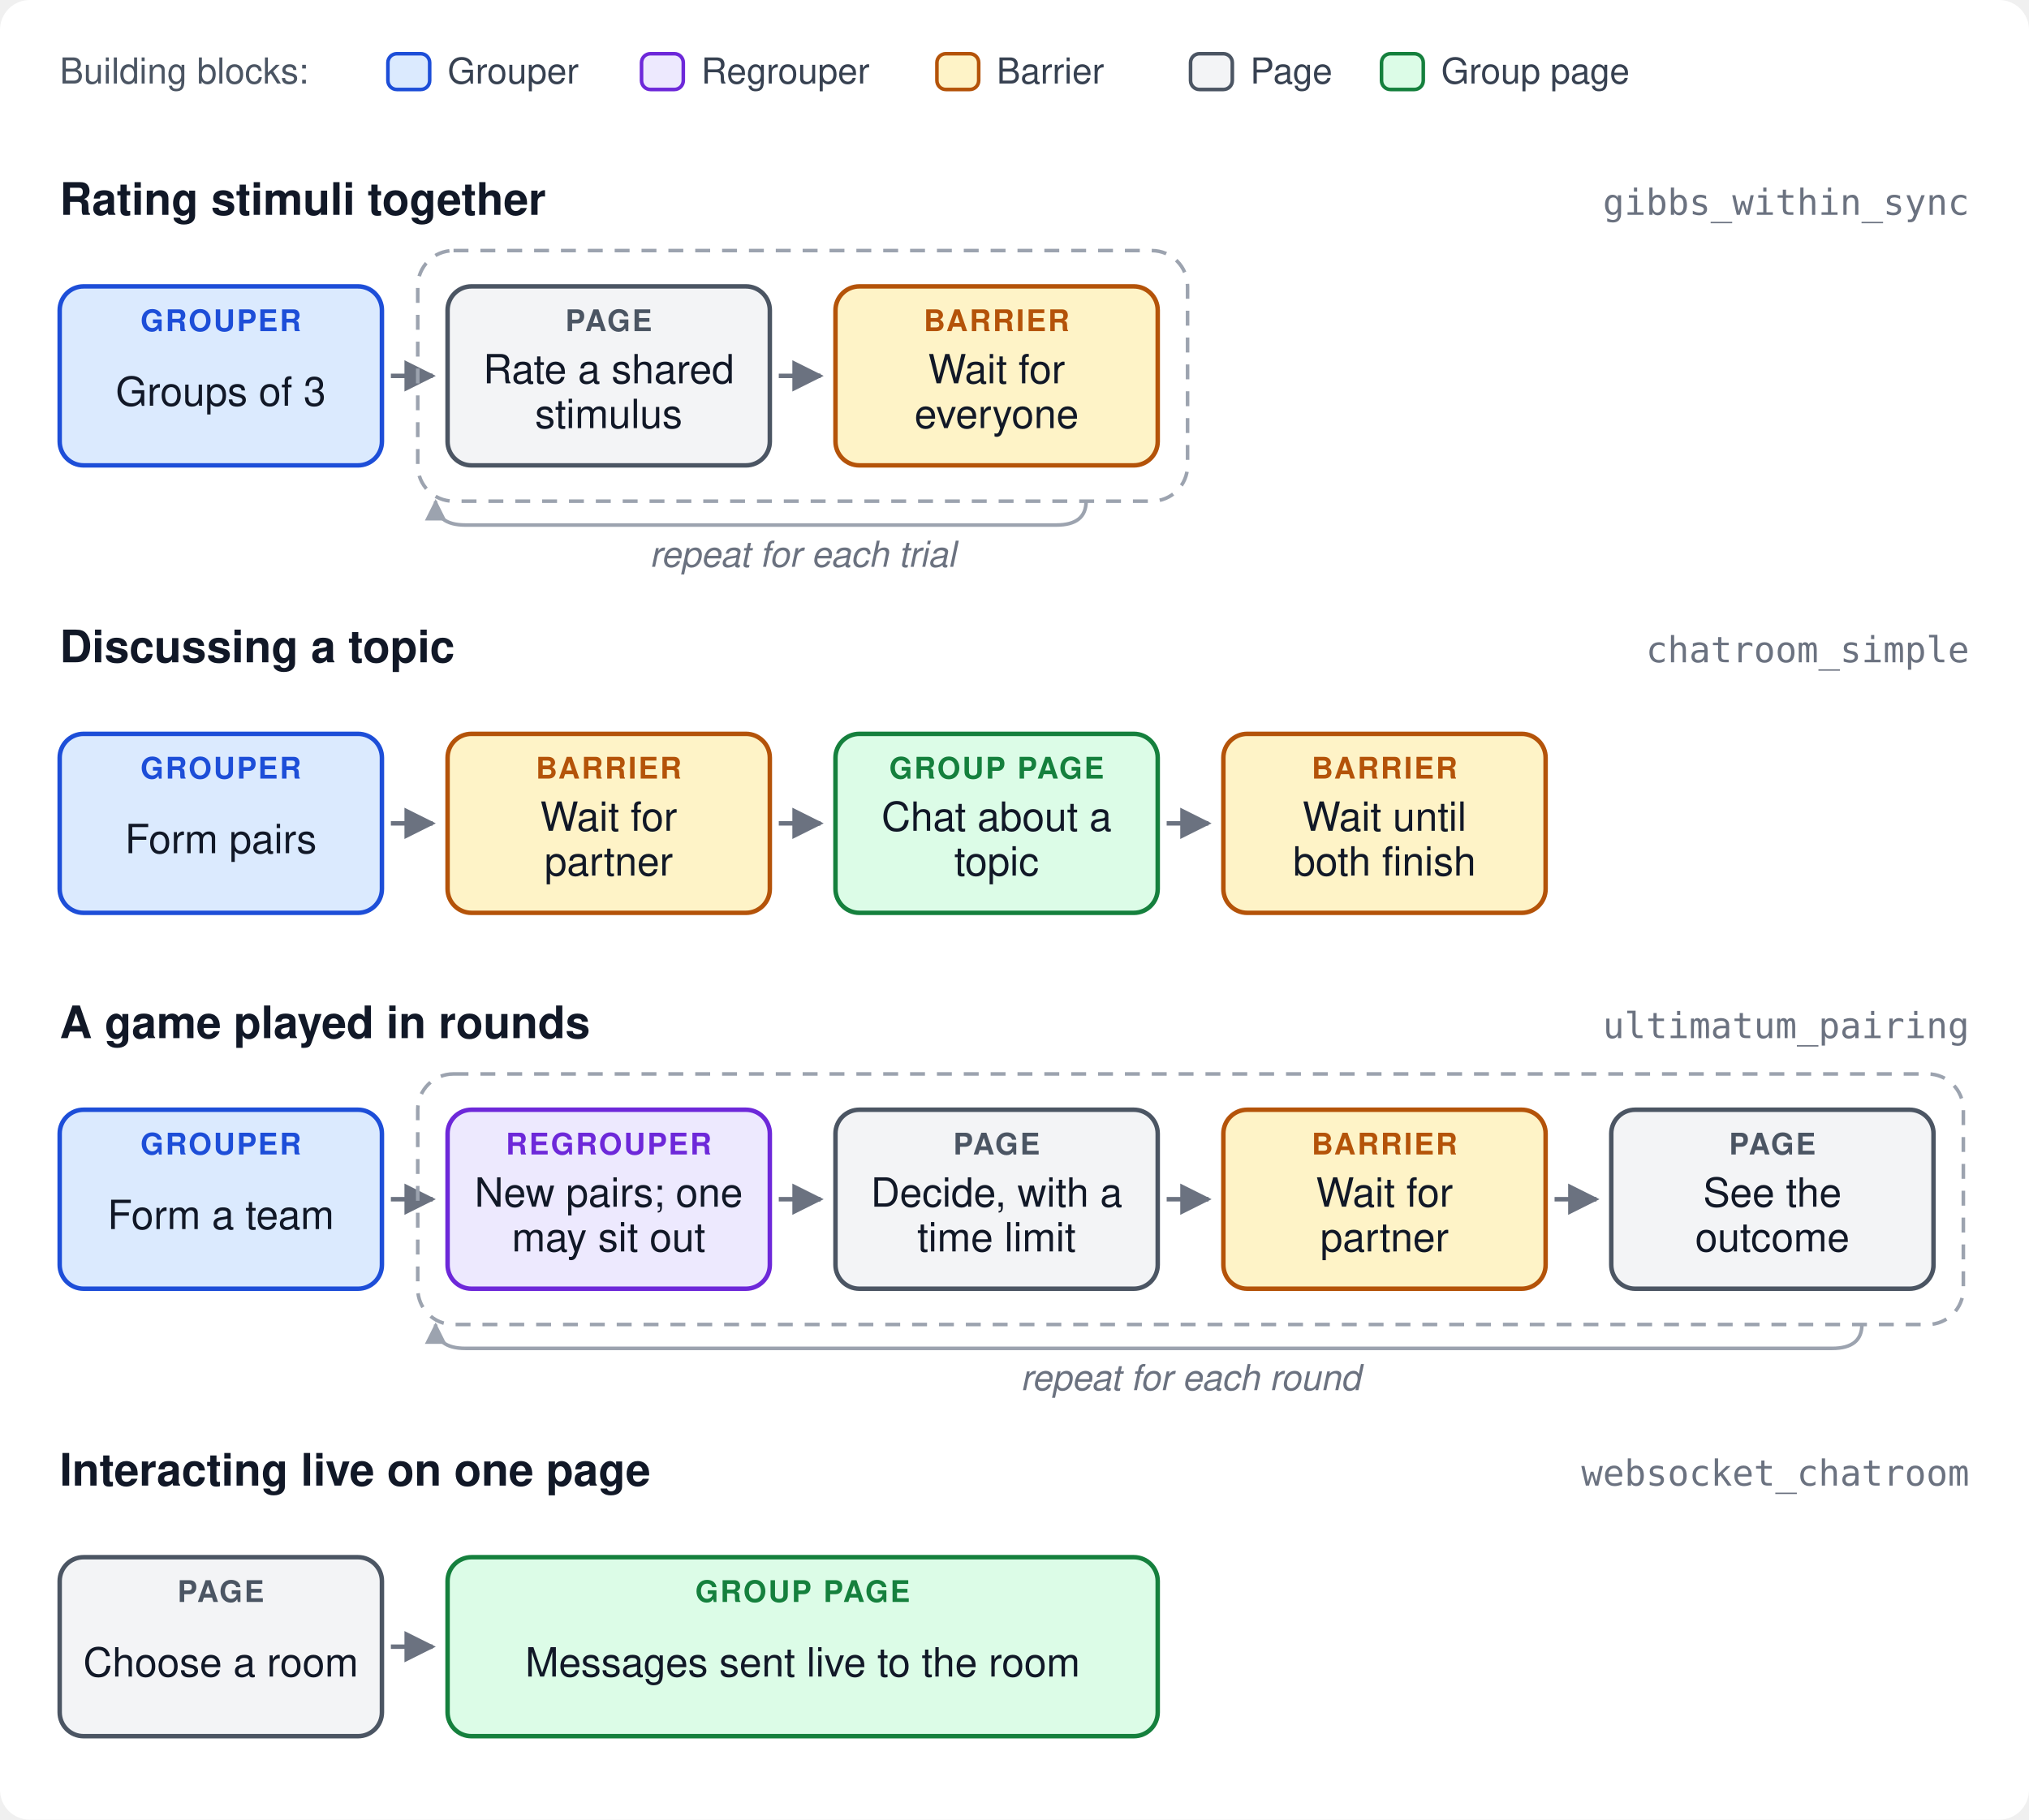
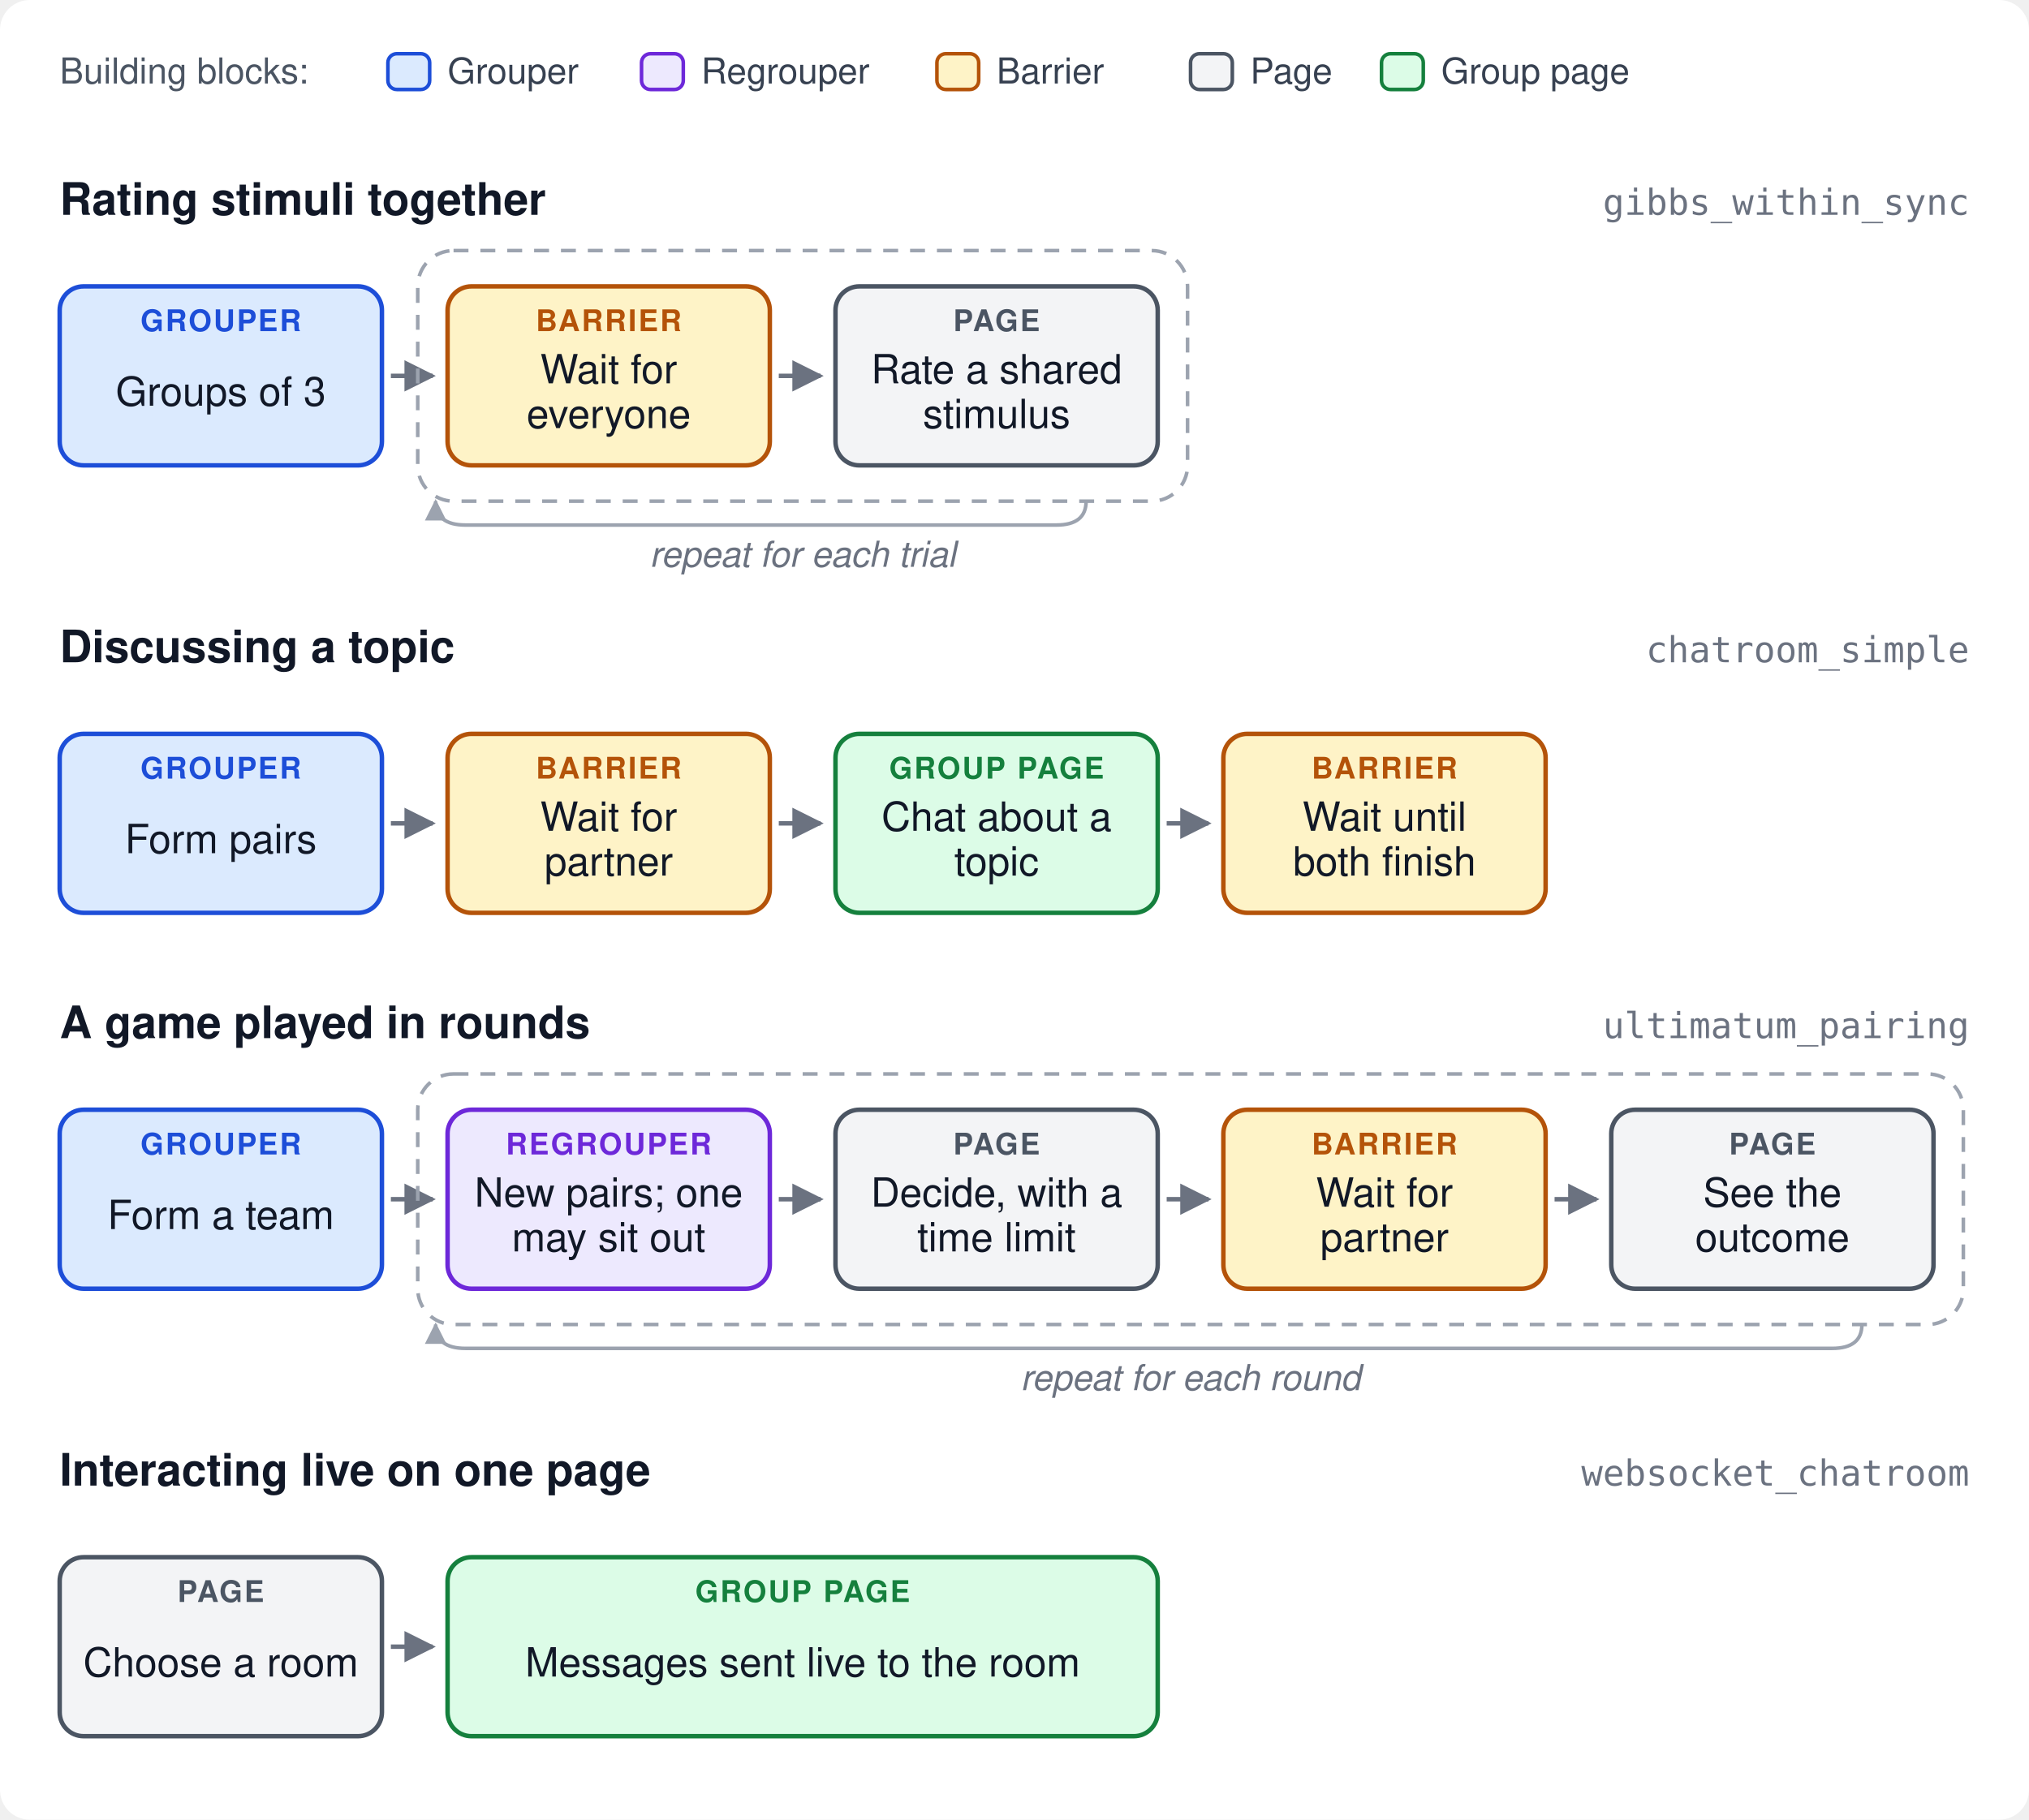
<svg xmlns="http://www.w3.org/2000/svg" viewBox="0 0 680 610" width="680" height="610" font-family="system-ui, -apple-system, 'Segoe UI', Helvetica, Arial, sans-serif" role="img" aria-label="Four kinds of group experiment built from groupers, regroupers, barriers and pages">
  <defs>
    <marker id="arrow" viewBox="0 0 10 10" refX="9" refY="5" markerWidth="7" markerHeight="7" orient="auto">
      <path d="M0,0 L10,5 L0,10 z" fill="#6b7280" />
    </marker>
    <marker id="arrow-loop" viewBox="0 0 10 10" refX="9" refY="5" markerWidth="6" markerHeight="6" orient="auto">
      <path d="M0,0 L10,5 L0,10 z" fill="#9ca3af" />
    </marker>
  </defs>
  <rect width="680" height="610" rx="10" fill="#ffffff" />
  <text x="20" y="28" font-size="12" fill="#4b5563">Building blocks:</text>
  <rect x="130" y="18" width="14" height="12" rx="3" fill="#dbeafe" stroke="#1d4ed8" stroke-width="1.2" />
  <text x="150" y="28" font-size="12" fill="#374151">Grouper</text>
  <rect x="215" y="18" width="14" height="12" rx="3" fill="#ede9fe" stroke="#6d28d9" stroke-width="1.2" />
  <text x="235" y="28" font-size="12" fill="#374151">Regrouper</text>
  <rect x="314" y="18" width="14" height="12" rx="3" fill="#fef3c7" stroke="#b45309" stroke-width="1.2" />
  <text x="334" y="28" font-size="12" fill="#374151">Barrier</text>
  <rect x="399" y="18" width="14" height="12" rx="3" fill="#f3f4f6" stroke="#4b5563" stroke-width="1.2" />
  <text x="419" y="28" font-size="12" fill="#374151">Page</text>
  <rect x="463" y="18" width="14" height="12" rx="3" fill="#dcfce7" stroke="#15803d" stroke-width="1.2" />
  <text x="483" y="28" font-size="12" fill="#374151">Group page</text>
  <text x="20" y="72" font-size="15" font-weight="600" fill="#111827">Rating stimuli together</text>
  <text x="660" y="72" font-size="12" fill="#6b7280" text-anchor="end" font-family="ui-monospace, Menlo, monospace">gibbs_within_sync</text>
  <rect x="20" y="96" width="108" height="60" rx="8" fill="#dbeafe" stroke="#1d4ed8" stroke-width="1.5" />
  <text x="74.0" y="111" font-size="10" font-weight="600" letter-spacing="0.6" fill="#1d4ed8" text-anchor="middle">GROUPER</text>
  <text x="74.0" y="136.0" font-size="13.5" fill="#111827" text-anchor="middle">Groups of 3</text>
  <line x1="131" y1="126.0" x2="145" y2="126.0" stroke="#6b7280" stroke-width="1.5" marker-end="url(#arrow)" />
  <rect x="140" y="84" width="258" height="84" rx="12" fill="none" stroke="#9ca3af" stroke-width="1.2" stroke-dasharray="5 4" />
  <path d="M 364 168 q 0 8 -10 8 h -198 q -10 0 -10 -8" fill="none" stroke="#9ca3af" stroke-width="1.2" marker-end="url(#arrow-loop)" />
  <text x="269.0" y="190" font-size="12" font-style="italic" fill="#6b7280" text-anchor="middle">repeat for each trial</text>
-   <rect x="150" y="96" width="108" height="60" rx="8" fill="#f3f4f6" stroke="#4b5563" stroke-width="1.5" />
-   <text x="204.0" y="111" font-size="10" font-weight="600" letter-spacing="0.6" fill="#4b5563" text-anchor="middle">PAGE</text>
-   <text x="204.0" y="128.5" font-size="13.5" fill="#111827" text-anchor="middle">Rate a shared</text>
-   <text x="204.0" y="143.5" font-size="13.5" fill="#111827" text-anchor="middle">stimulus</text>
+   <rect x="150" y="96" width="108" height="60" rx="8" fill="#fef3c7" stroke="#b45309" stroke-width="1.5" />
+   <text x="204.0" y="111" font-size="10" font-weight="600" letter-spacing="0.6" fill="#b45309" text-anchor="middle">BARRIER</text>
+   <text x="204.0" y="128.5" font-size="13.5" fill="#111827" text-anchor="middle">Wait for</text>
+   <text x="204.0" y="143.5" font-size="13.5" fill="#111827" text-anchor="middle">everyone</text>
  <line x1="261" y1="126.0" x2="275" y2="126.0" stroke="#6b7280" stroke-width="1.5" marker-end="url(#arrow)" />
-   <rect x="280" y="96" width="108" height="60" rx="8" fill="#fef3c7" stroke="#b45309" stroke-width="1.5" />
-   <text x="334.0" y="111" font-size="10" font-weight="600" letter-spacing="0.6" fill="#b45309" text-anchor="middle">BARRIER</text>
-   <text x="334.0" y="128.5" font-size="13.5" fill="#111827" text-anchor="middle">Wait for</text>
-   <text x="334.0" y="143.5" font-size="13.5" fill="#111827" text-anchor="middle">everyone</text>
+   <rect x="280" y="96" width="108" height="60" rx="8" fill="#f3f4f6" stroke="#4b5563" stroke-width="1.5" />
+   <text x="334.0" y="111" font-size="10" font-weight="600" letter-spacing="0.6" fill="#4b5563" text-anchor="middle">PAGE</text>
+   <text x="334.0" y="128.5" font-size="13.5" fill="#111827" text-anchor="middle">Rate a shared</text>
+   <text x="334.0" y="143.5" font-size="13.5" fill="#111827" text-anchor="middle">stimulus</text>
  <text x="20" y="222" font-size="15" font-weight="600" fill="#111827">Discussing a topic</text>
  <text x="660" y="222" font-size="12" fill="#6b7280" text-anchor="end" font-family="ui-monospace, Menlo, monospace">chatroom_simple</text>
  <rect x="20" y="246" width="108" height="60" rx="8" fill="#dbeafe" stroke="#1d4ed8" stroke-width="1.5" />
  <text x="74.0" y="261" font-size="10" font-weight="600" letter-spacing="0.6" fill="#1d4ed8" text-anchor="middle">GROUPER</text>
  <text x="74.0" y="286.0" font-size="13.5" fill="#111827" text-anchor="middle">Form pairs</text>
  <line x1="131" y1="276.0" x2="145" y2="276.0" stroke="#6b7280" stroke-width="1.5" marker-end="url(#arrow)" />
  <rect x="150" y="246" width="108" height="60" rx="8" fill="#fef3c7" stroke="#b45309" stroke-width="1.5" />
  <text x="204.0" y="261" font-size="10" font-weight="600" letter-spacing="0.6" fill="#b45309" text-anchor="middle">BARRIER</text>
  <text x="204.0" y="278.5" font-size="13.5" fill="#111827" text-anchor="middle">Wait for</text>
  <text x="204.0" y="293.5" font-size="13.5" fill="#111827" text-anchor="middle">partner</text>
  <line x1="261" y1="276.0" x2="275" y2="276.0" stroke="#6b7280" stroke-width="1.5" marker-end="url(#arrow)" />
  <rect x="280" y="246" width="108" height="60" rx="8" fill="#dcfce7" stroke="#15803d" stroke-width="1.5" />
  <text x="334.0" y="261" font-size="10" font-weight="600" letter-spacing="0.6" fill="#15803d" text-anchor="middle">GROUP PAGE</text>
  <text x="334.0" y="278.5" font-size="13.5" fill="#111827" text-anchor="middle">Chat about a</text>
  <text x="334.0" y="293.5" font-size="13.5" fill="#111827" text-anchor="middle">topic</text>
  <line x1="391" y1="276.0" x2="405" y2="276.0" stroke="#6b7280" stroke-width="1.5" marker-end="url(#arrow)" />
  <rect x="410" y="246" width="108" height="60" rx="8" fill="#fef3c7" stroke="#b45309" stroke-width="1.5" />
  <text x="464.0" y="261" font-size="10" font-weight="600" letter-spacing="0.6" fill="#b45309" text-anchor="middle">BARRIER</text>
  <text x="464.0" y="278.5" font-size="13.5" fill="#111827" text-anchor="middle">Wait until</text>
  <text x="464.0" y="293.5" font-size="13.5" fill="#111827" text-anchor="middle">both finish</text>
  <text x="20" y="348" font-size="15" font-weight="600" fill="#111827">A game played in rounds</text>
  <text x="660" y="348" font-size="12" fill="#6b7280" text-anchor="end" font-family="ui-monospace, Menlo, monospace">ultimatum_pairing</text>
  <rect x="20" y="372" width="108" height="60" rx="8" fill="#dbeafe" stroke="#1d4ed8" stroke-width="1.5" />
  <text x="74.0" y="387" font-size="10" font-weight="600" letter-spacing="0.6" fill="#1d4ed8" text-anchor="middle">GROUPER</text>
  <text x="74.0" y="412.0" font-size="13.5" fill="#111827" text-anchor="middle">Form a team</text>
  <line x1="131" y1="402.0" x2="145" y2="402.0" stroke="#6b7280" stroke-width="1.5" marker-end="url(#arrow)" />
  <rect x="140" y="360" width="518" height="84" rx="12" fill="none" stroke="#9ca3af" stroke-width="1.2" stroke-dasharray="5 4" />
  <path d="M 624 444 q 0 8 -10 8 h -458 q -10 0 -10 -8" fill="none" stroke="#9ca3af" stroke-width="1.2" marker-end="url(#arrow-loop)" />
  <text x="399.0" y="466" font-size="12" font-style="italic" fill="#6b7280" text-anchor="middle">repeat for each round</text>
  <rect x="150" y="372" width="108" height="60" rx="8" fill="#ede9fe" stroke="#6d28d9" stroke-width="1.5" />
  <text x="204.0" y="387" font-size="10" font-weight="600" letter-spacing="0.6" fill="#6d28d9" text-anchor="middle">REGROUPER</text>
  <text x="204.0" y="404.5" font-size="13.5" fill="#111827" text-anchor="middle">New pairs; one</text>
  <text x="204.0" y="419.5" font-size="13.5" fill="#111827" text-anchor="middle">may sit out</text>
  <line x1="261" y1="402.0" x2="275" y2="402.0" stroke="#6b7280" stroke-width="1.5" marker-end="url(#arrow)" />
  <rect x="280" y="372" width="108" height="60" rx="8" fill="#f3f4f6" stroke="#4b5563" stroke-width="1.5" />
  <text x="334.0" y="387" font-size="10" font-weight="600" letter-spacing="0.6" fill="#4b5563" text-anchor="middle">PAGE</text>
  <text x="334.0" y="404.5" font-size="13.5" fill="#111827" text-anchor="middle">Decide, with a</text>
  <text x="334.0" y="419.5" font-size="13.5" fill="#111827" text-anchor="middle">time limit</text>
  <line x1="391" y1="402.0" x2="405" y2="402.0" stroke="#6b7280" stroke-width="1.5" marker-end="url(#arrow)" />
  <rect x="410" y="372" width="108" height="60" rx="8" fill="#fef3c7" stroke="#b45309" stroke-width="1.5" />
  <text x="464.0" y="387" font-size="10" font-weight="600" letter-spacing="0.6" fill="#b45309" text-anchor="middle">BARRIER</text>
  <text x="464.0" y="404.5" font-size="13.5" fill="#111827" text-anchor="middle">Wait for</text>
  <text x="464.0" y="419.5" font-size="13.5" fill="#111827" text-anchor="middle">partner</text>
  <line x1="521" y1="402.0" x2="535" y2="402.0" stroke="#6b7280" stroke-width="1.5" marker-end="url(#arrow)" />
  <rect x="540" y="372" width="108" height="60" rx="8" fill="#f3f4f6" stroke="#4b5563" stroke-width="1.5" />
  <text x="594.0" y="387" font-size="10" font-weight="600" letter-spacing="0.6" fill="#4b5563" text-anchor="middle">PAGE</text>
  <text x="594.0" y="404.5" font-size="13.5" fill="#111827" text-anchor="middle">See the</text>
  <text x="594.0" y="419.5" font-size="13.5" fill="#111827" text-anchor="middle">outcome</text>
  <text x="20" y="498" font-size="15" font-weight="600" fill="#111827">Interacting live on one page</text>
  <text x="660" y="498" font-size="12" fill="#6b7280" text-anchor="end" font-family="ui-monospace, Menlo, monospace">websocket_chatroom</text>
  <rect x="20" y="522" width="108" height="60" rx="8" fill="#f3f4f6" stroke="#4b5563" stroke-width="1.5" />
  <text x="74.0" y="537" font-size="10" font-weight="600" letter-spacing="0.6" fill="#4b5563" text-anchor="middle">PAGE</text>
  <text x="74.0" y="562.0" font-size="13.5" fill="#111827" text-anchor="middle">Choose a room</text>
  <line x1="131" y1="552.0" x2="145" y2="552.0" stroke="#6b7280" stroke-width="1.5" marker-end="url(#arrow)" />
  <rect x="150" y="522" width="238" height="60" rx="8" fill="#dcfce7" stroke="#15803d" stroke-width="1.5" />
  <text x="269.0" y="537" font-size="10" font-weight="600" letter-spacing="0.6" fill="#15803d" text-anchor="middle">GROUP PAGE</text>
  <text x="269.0" y="562.0" font-size="13.5" fill="#111827" text-anchor="middle">Messages sent live to the room</text>
</svg>
